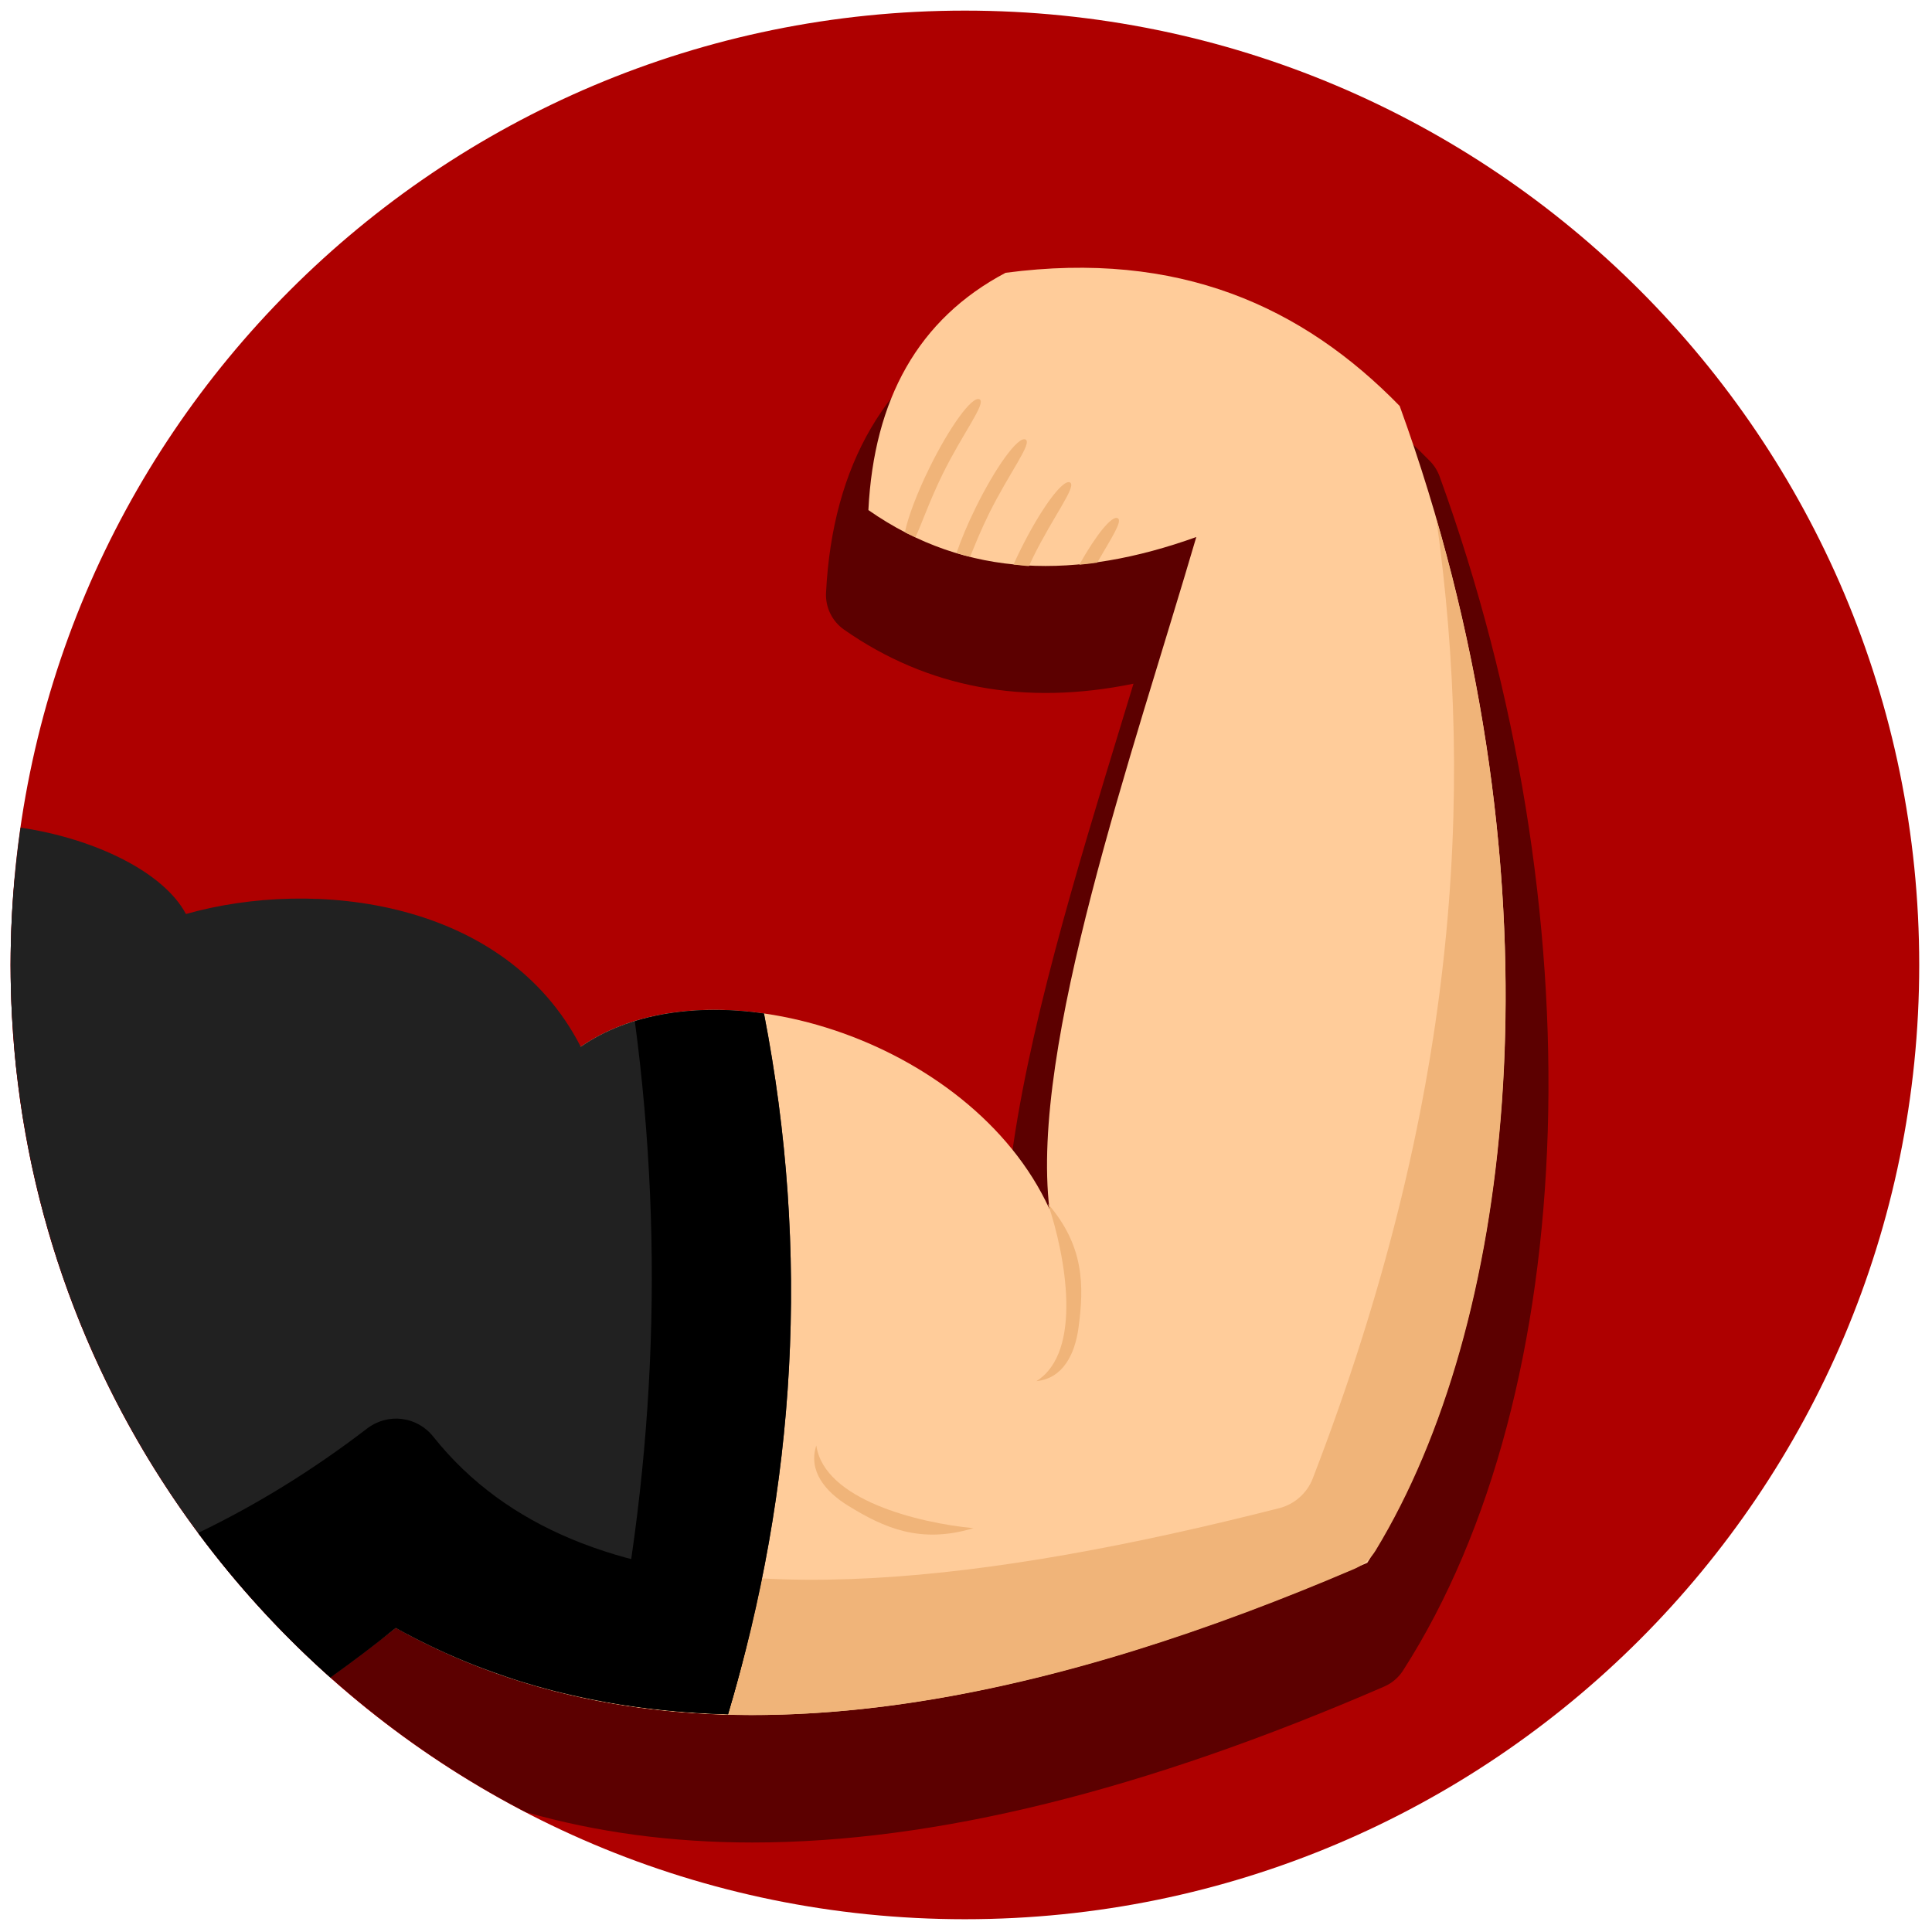
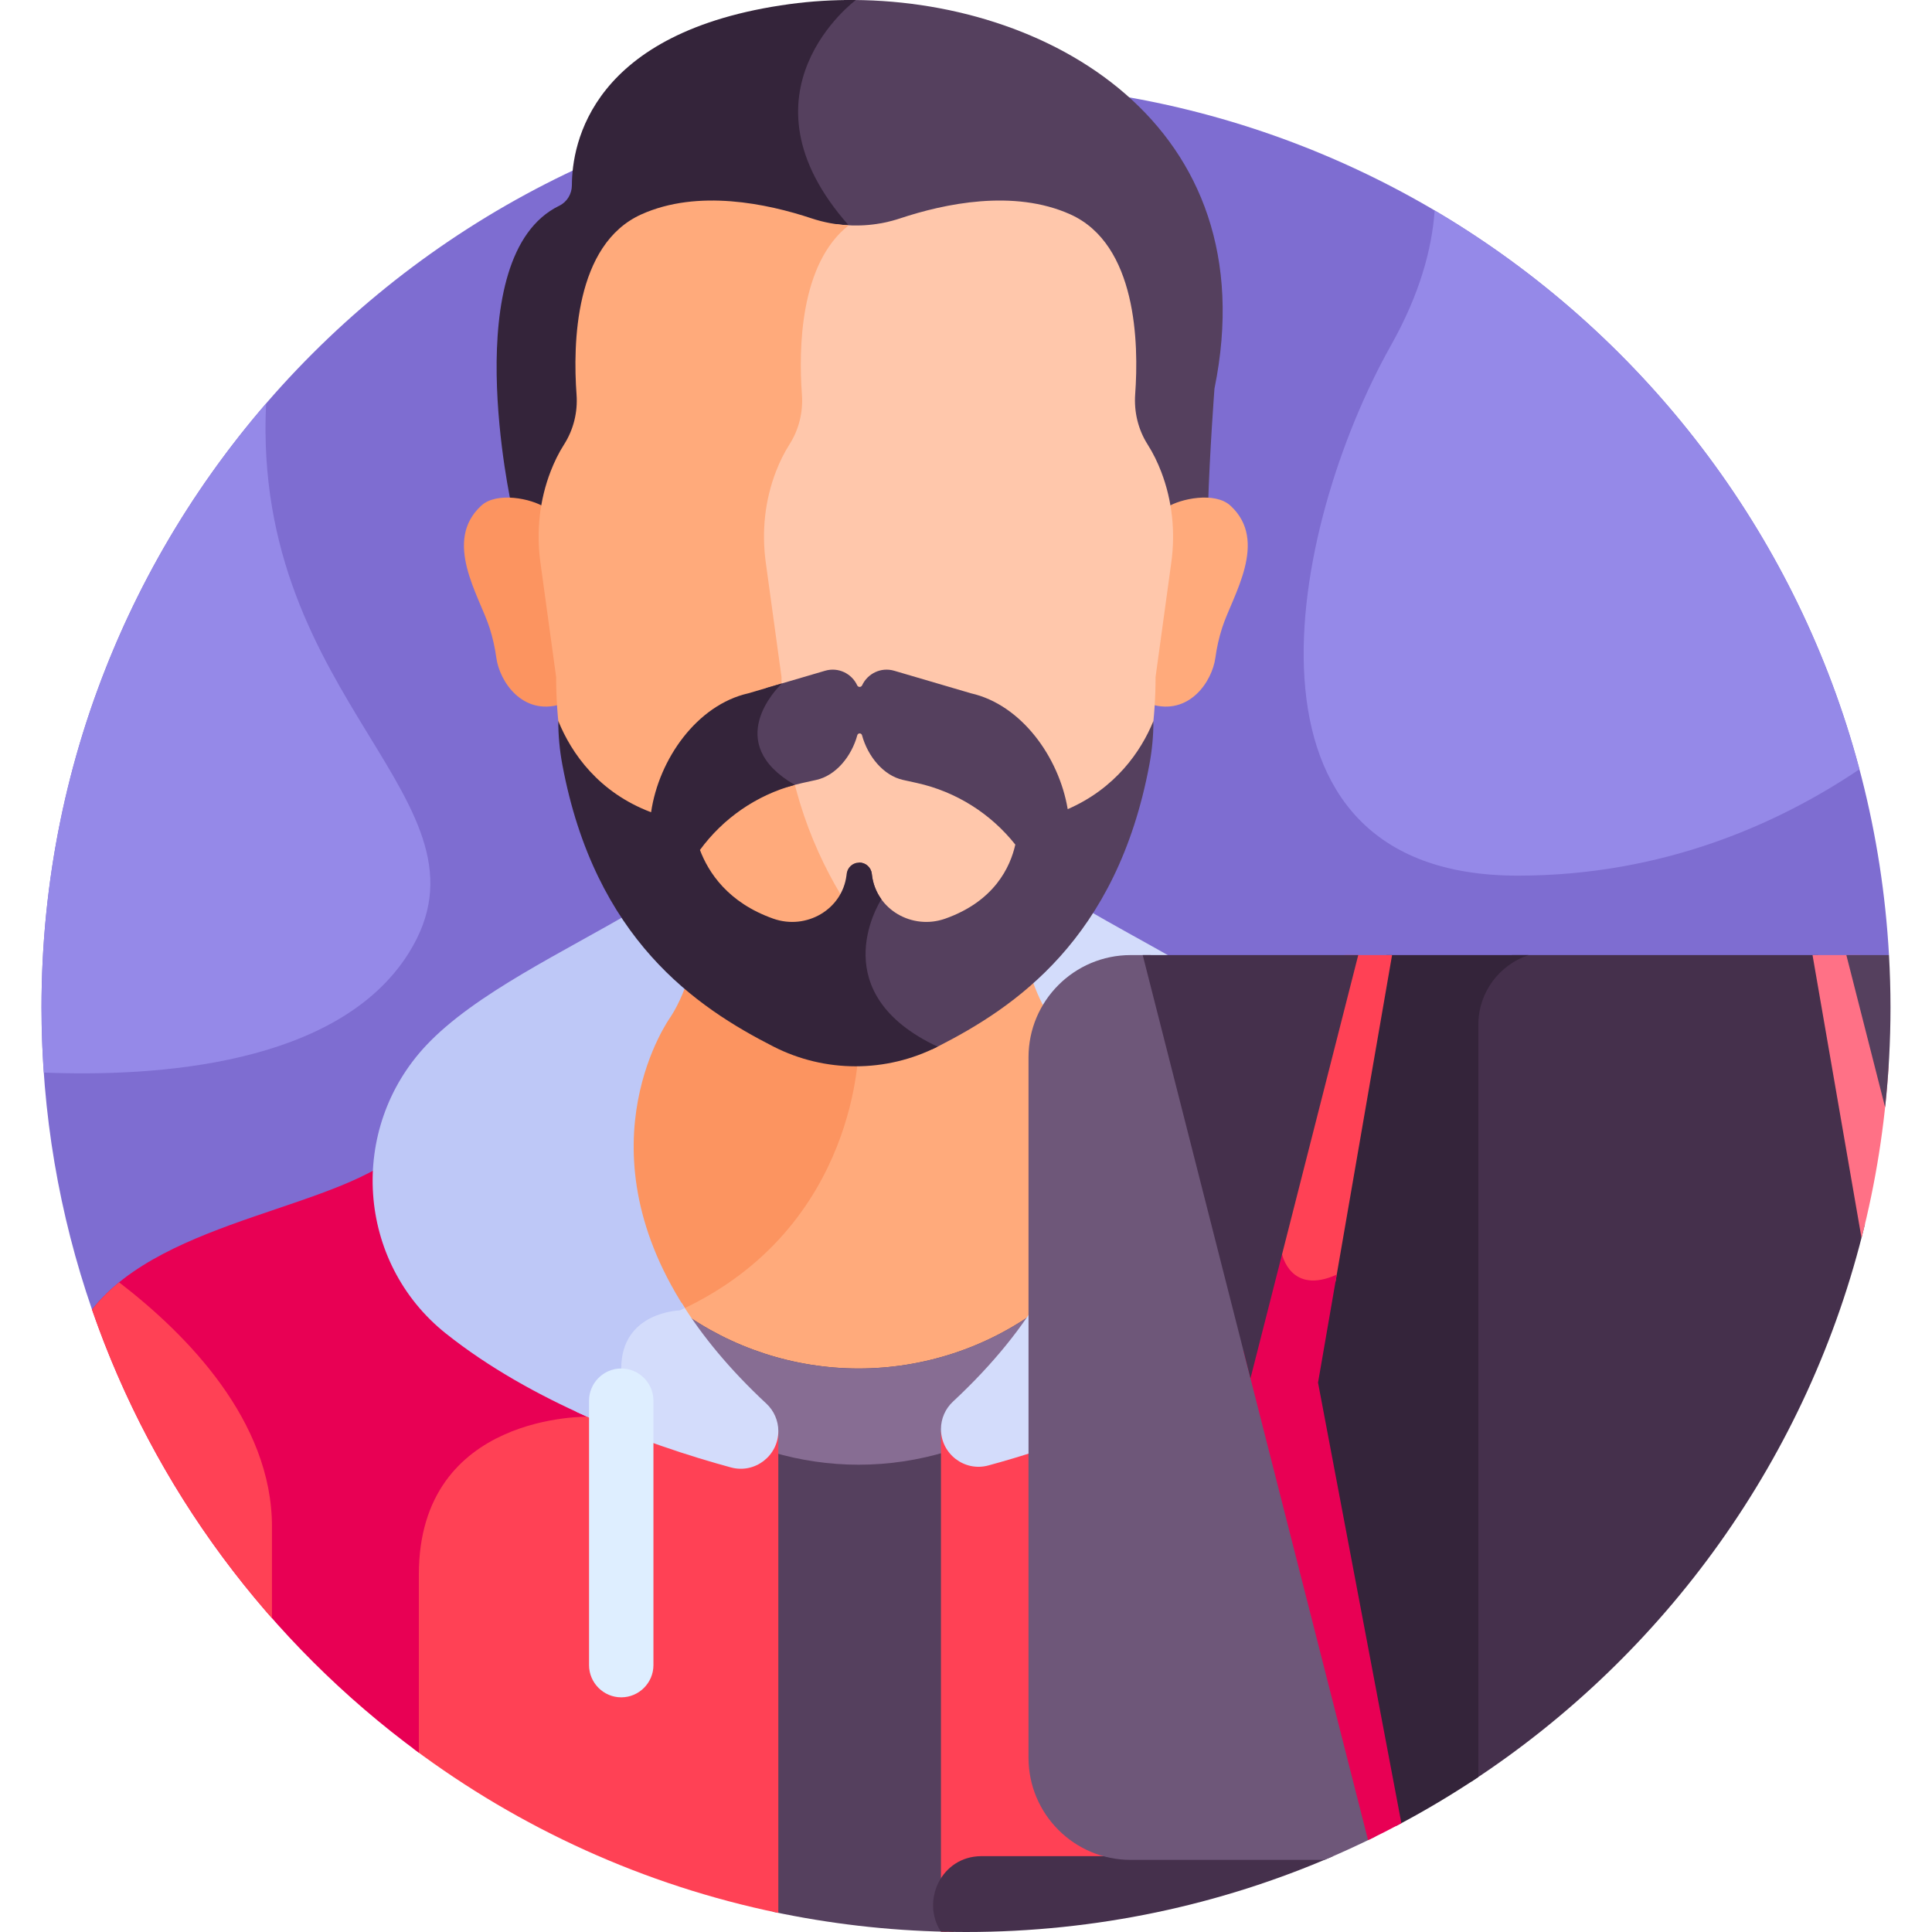
- <svg xmlns="http://www.w3.org/2000/svg" version="1.1" width="256" height="256" viewBox="0 0 256 256" xml:space="preserve">
-   <defs>
- </defs>
-   <g style="stroke: none; stroke-width: 0; stroke-dasharray: none; stroke-linecap: butt; stroke-linejoin: miter; stroke-miterlimit: 10; fill: none; fill-rule: nonzero; opacity: 1;" transform="translate(1.406593 1.406593) scale(2.81 2.81)">
-     <circle cx="45" cy="45" r="45" style="stroke: none; stroke-width: 1; stroke-dasharray: none; stroke-linecap: butt; stroke-linejoin: miter; stroke-miterlimit: 10; fill: rgb(174,0,0); fill-rule: nonzero; opacity: 1;" transform="  matrix(1 0 0 1 0 0) " />
-     <path d="M 66.933 21.247 c -5.547 -5.688 -12.177 -7.933 -20.277 -6.867 c -0.235 0.031 -0.463 0.104 -0.673 0.215 c -4.693 2.481 -7.227 6.807 -7.532 12.857 c -0.035 0.688 0.287 1.345 0.852 1.74 c 3.935 2.75 8.514 3.601 13.646 2.547 c -0.178 0.585 -0.358 1.178 -0.541 1.775 c -2.154 7.057 -4.521 14.809 -5.283 21.137 c -2.948 -2.766 -6.968 -4.717 -11.319 -5.34 c -0.52 -0.074 -1.036 -0.122 -1.553 -0.153 c -0.143 -0.008 -0.285 -0.012 -0.426 -0.016 l -0.123 -0.003 c -0.367 -0.011 -0.731 -0.012 -1.085 0.001 c -0.186 0.005 -0.372 0.012 -0.553 0.024 c -0.474 0.032 -0.939 0.082 -1.355 0.148 c -0.042 0.004 -0.163 0.021 -0.205 0.027 c -0.471 0.081 -0.958 0.196 -1.495 0.352 c -0.115 0.034 -0.227 0.071 -0.339 0.109 l -0.1 0.034 c -0.314 0.104 -0.62 0.22 -0.969 0.37 c -4.09 -5.699 -11.914 -7.272 -18.513 -5.866 c -1.68 -1.833 -5.887 -2.979 -8.886 -3.545 C 0.074 42.179 0 43.581 0 45 c 0 17.383 9.863 32.454 24.293 39.949 c 3.328 0.952 6.882 1.433 10.685 1.433 c 8.603 0 18.466 -2.443 29.792 -7.353 c 0.365 -0.158 0.674 -0.421 0.889 -0.755 c 8.466 -13.193 9.158 -35.824 1.723 -56.313 C 67.284 21.694 67.131 21.45 66.933 21.247 z" style="stroke: none; stroke-width: 1; stroke-dasharray: none; stroke-linecap: butt; stroke-linejoin: miter; stroke-miterlimit: 10; fill: rgb(92,0,0); fill-rule: nonzero; opacity: 1;" transform=" matrix(1 0 0 1 0 0) " stroke-linecap="round" />
-     <path d="M 46.917 12.363 c -4.117 2.176 -6.206 5.959 -6.469 11.189 c 4.648 3.249 9.874 3.277 15.463 1.271 c -3.024 10.308 -7.84 24.002 -6.926 31.682 c -3.704 -8.075 -16.025 -11.863 -22.101 -7.647 c -6.445 -5.729 -9.541 -5.979 -15.616 -4.257 l -9.313 0.362 c 0.129 12.882 6.06 24.374 15.314 31.979 c 0.297 -0.225 0.594 -0.441 0.891 -0.682 c 13.918 7.818 31.399 3.182 45.814 -3.066 c 7.421 -11.564 9.271 -33.21 1.527 -54.551 C 60.927 13.952 55.09 11.285 46.917 12.363 z" style="stroke: none; stroke-width: 1; stroke-dasharray: none; stroke-linecap: butt; stroke-linejoin: miter; stroke-miterlimit: 10; fill: rgb(255,204,154); fill-rule: nonzero; opacity: 1;" transform=" matrix(1 0 0 1 0 0) " stroke-linecap="round" />
-     <path d="M 67.229 23.969 c 1.832 13.099 0.973 27.613 -5.828 45.25 c -0.264 0.685 -0.861 1.215 -1.573 1.396 c -13.845 3.523 -25.967 4.887 -34.017 1.154 l -4.499 6.009 c 13.13 5.509 28.808 1.361 42.029 -4.287 c 0.427 -0.182 0.786 -0.483 1.027 -0.88 C 70.875 61.896 72.791 43.157 67.229 23.969 z" style="stroke: none; stroke-width: 1; stroke-dasharray: none; stroke-linecap: butt; stroke-linejoin: miter; stroke-miterlimit: 10; fill: rgb(240,180,121); fill-rule: nonzero; opacity: 1;" transform=" matrix(1 0 0 1 0 0) " stroke-linecap="round" />
-     <path d="M 52.203 23.934 c 0.25 0.123 -0.286 0.918 -0.966 2.098 c -0.283 0.039 -0.564 0.072 -0.844 0.098 C 51.177 24.733 51.925 23.798 52.203 23.934 z" style="stroke: none; stroke-width: 1; stroke-dasharray: none; stroke-linecap: butt; stroke-linejoin: miter; stroke-miterlimit: 10; fill: rgb(240,180,121); fill-rule: nonzero; opacity: 1;" transform=" matrix(1 0 0 1 0 0) " stroke-linecap="round" />
-     <path d="M 49.952 22.248 c 0.341 0.168 -0.777 1.578 -1.735 3.524 c -0.07 0.143 -0.132 0.281 -0.197 0.421 c -0.244 -0.013 -0.484 -0.05 -0.727 -0.075 c 0.096 -0.213 0.197 -0.429 0.306 -0.65 C 48.557 23.522 49.61 22.081 49.952 22.248 z" style="stroke: none; stroke-width: 1; stroke-dasharray: none; stroke-linecap: butt; stroke-linejoin: miter; stroke-miterlimit: 10; fill: rgb(240,180,121); fill-rule: nonzero; opacity: 1;" transform=" matrix(1 0 0 1 0 0) " stroke-linecap="round" />
-     <path d="M 47.857 20.224 c 0.341 0.168 -0.777 1.578 -1.735 3.524 c -0.357 0.726 -0.642 1.424 -0.876 2.005 c -0.215 -0.054 -0.43 -0.11 -0.643 -0.174 c 0.212 -0.62 0.518 -1.356 0.901 -2.135 C 46.462 21.498 47.515 20.056 47.857 20.224 z" style="stroke: none; stroke-width: 1; stroke-dasharray: none; stroke-linecap: butt; stroke-linejoin: miter; stroke-miterlimit: 10; fill: rgb(240,180,121); fill-rule: nonzero; opacity: 1;" transform=" matrix(1 0 0 1 0 0) " stroke-linecap="round" />
-     <path d="M 45.687 18.327 c 0.341 0.168 -0.777 1.578 -1.735 3.524 c -0.594 1.208 -0.987 2.336 -1.282 2.98 c -0.167 -0.079 -0.336 -0.145 -0.501 -0.232 c 0.148 -0.714 0.567 -1.838 1.165 -3.052 C 44.293 19.6 45.346 18.159 45.687 18.327 z" style="stroke: none; stroke-width: 1; stroke-dasharray: none; stroke-linecap: butt; stroke-linejoin: miter; stroke-miterlimit: 10; fill: rgb(240,180,121); fill-rule: nonzero; opacity: 1;" transform=" matrix(1 0 0 1 0 0) " stroke-linecap="round" />
-     <path d="M 26.884 48.858 c -3.563 -6.941 -12.541 -7.979 -18.616 -6.258 c -1.043 -1.964 -4.262 -3.548 -7.798 -4.075 C 0.166 40.641 0 42.801 0 45 c 0 0.808 0.023 1.61 0.066 2.408 l 0 0 c 0.001 0.017 0.003 0.034 0.004 0.052 c 0.013 0.239 0.038 0.474 0.054 0.712 c 0.038 0.54 0.076 1.079 0.132 1.614 c 0.031 0.296 0.075 0.588 0.112 0.882 c 0.062 0.489 0.123 0.979 0.2 1.463 c 0.031 0.193 0.067 0.385 0.103 0.576 c 0.019 0.11 0.039 0.221 0.059 0.331 c 0.085 0.47 0.171 0.94 0.27 1.405 c 0.007 0.034 0.016 0.068 0.024 0.102 c 0.057 0.264 0.12 0.526 0.182 0.788 c 0.109 0.464 0.221 0.927 0.345 1.386 c 0.058 0.216 0.122 0.43 0.183 0.645 c 0.02 0.07 0.039 0.14 0.06 0.21 c 0.135 0.464 0.275 0.926 0.424 1.384 c 0.063 0.195 0.13 0.388 0.197 0.581 c 0.025 0.074 0.05 0.149 0.075 0.223 c 0.163 0.469 0.333 0.936 0.511 1.398 c 0.048 0.125 0.098 0.25 0.148 0.375 c 0.047 0.12 0.094 0.241 0.142 0.361 c 0.196 0.482 0.4 0.959 0.612 1.432 C 4 63.544 4.096 63.76 4.196 63.975 c 0.234 0.502 0.479 0.997 0.73 1.488 C 5.018 65.642 5.107 65.823 5.201 66 c 0.284 0.537 0.581 1.067 0.887 1.591 c 0.072 0.124 0.141 0.25 0.214 0.373 c 0.358 0.602 0.731 1.195 1.116 1.779 c 0.028 0.042 0.053 0.085 0.081 0.127 c 1.044 1.57 2.188 3.069 3.416 4.492 c 0.064 0.075 0.129 0.15 0.194 0.224 c 1.239 1.418 2.563 2.761 3.969 4.014 c 1.004 -0.718 2.025 -1.481 3.083 -2.339 c 4.879 2.741 10.2 3.926 15.669 4.073 c 3.206 -10.738 3.892 -21.74 1.696 -33.042 C 32.29 46.828 29.152 47.284 26.884 48.858 z" style="stroke: none; stroke-width: 1; stroke-dasharray: none; stroke-linecap: butt; stroke-linejoin: miter; stroke-miterlimit: 10; fill: rgb(33,33,33); fill-rule: nonzero; opacity: 1;" transform=" matrix(1 0 0 1 0 0) " stroke-linecap="round" />
-     <path d="M 19.931 67.246 c -0.771 -0.969 -2.144 -1.134 -3.127 -0.38 c -2.527 1.937 -5.18 3.581 -7.963 4.92 c 1.841 2.481 3.934 4.762 6.236 6.814 c 1.004 -0.718 2.025 -1.481 3.083 -2.339 c 0.532 0.299 1.072 0.571 1.614 0.834 c 0.583 0.284 1.174 0.541 1.768 0.784 c 0.509 0.207 1.023 0.395 1.54 0.574 c 0.313 0.109 0.626 0.221 0.942 0.32 c 0.522 0.162 1.047 0.312 1.576 0.448 c 0.135 0.035 0.272 0.067 0.408 0.1 c 2.55 0.62 5.168 0.941 7.822 1.013 c 0.633 -2.122 1.139 -4.257 1.573 -6.4 C 28.756 73.569 23.394 71.596 19.931 67.246 z" style="stroke: none; stroke-width: 1; stroke-dasharray: none; stroke-linecap: butt; stroke-linejoin: miter; stroke-miterlimit: 10; fill: rgb(0,0,0); fill-rule: nonzero; opacity: 1;" transform=" matrix(1 0 0 1 0 0) " stroke-linecap="round" />
-     <path d="M 29.435 47.655 c 1.838 -0.563 3.939 -0.672 6.089 -0.364 c 2.197 11.303 1.51 22.304 -1.696 33.042 c -1.954 -0.052 -3.888 -0.244 -5.79 -0.585 C 30.336 69.242 30.883 58.553 29.435 47.655 z" style="stroke: none; stroke-width: 1; stroke-dasharray: none; stroke-linecap: butt; stroke-linejoin: miter; stroke-miterlimit: 10; fill: rgb(0,0,0); fill-rule: nonzero; opacity: 1;" transform=" matrix(1 0 0 1 0 0) " stroke-linecap="round" />
-     <path d="M 48.92 56.271 c 1.707 1.984 1.703 3.852 1.437 5.832 c -0.168 1.251 -0.729 2.396 -1.985 2.524 l 0 0 C 50.578 63.239 49.739 58.705 48.92 56.271 z" style="stroke: none; stroke-width: 1; stroke-dasharray: none; stroke-linecap: butt; stroke-linejoin: miter; stroke-miterlimit: 10; fill: rgb(240,180,121); fill-rule: nonzero; opacity: 1;" transform=" matrix(1 0 0 1 0 0) " stroke-linecap="round" />
-     <path d="M 45.403 71.561 c -2.507 0.752 -4.211 -0.012 -5.912 -1.061 c -1.075 -0.663 -1.892 -1.641 -1.498 -2.841 l 0 0 C 38.363 70.238 42.846 71.317 45.403 71.561 z" style="stroke: none; stroke-width: 1; stroke-dasharray: none; stroke-linecap: butt; stroke-linejoin: miter; stroke-miterlimit: 10; fill: rgb(240,180,121); fill-rule: nonzero; opacity: 1;" transform=" matrix(1 0 0 1 0 0) " stroke-linecap="round" />
+ <svg xmlns="http://www.w3.org/2000/svg" id="Layer_1" enable-background="new 0 0 512 512" height="512" viewBox="0 0 512 512" width="512">
+   <g>
+     <path d="m500.602 253.106c-7.204-128.846-113.954-231.11-244.602-231.11-135.311 0-245.002 109.691-245.002 245.002 0 28.042 4.724 54.978 13.398 80.071z" fill="#7e6dd1" />
+     <path d="m279.168 268.134c-1.768-2.721-3.295-6.087-4.552-10.011h-3.076c-2.587 2.432-5.174 4.639-7.705 6.604-10.352 8.039-23.125 12.405-36.281 12.405-.538 0-1.074-.019-1.611-.033l.107.292c-.082 3.73-2.026 47.85-46.242 68.397-.138.01-.318.025-.529.047 1.092 1.768 2.225 3.497 3.397 5.177 13.21 8.868 28.832 13.653 44.878 13.653 16.167 0 31.902-4.859 45.175-13.856 1.329-1.892 2.61-3.845 3.837-5.849v-63.772c0-4.484 1.097-8.71 3.026-12.435-.235-.356-.387-.568-.424-.619z" fill="#ffaa7b" />
+     <path d="m183.569 258.124h-2.657c.07.068.136.141.206.209-1.272 4.05-2.83 7.509-4.635 10.293-.62.861-8.829 12.608-9.933 31.198-1.064 17.922 5.023 33.972 13.636 47.442 47.673-21.982 47.367-70.133 47.367-70.133-13.156 0-25.93-4.366-36.281-12.405-2.529-1.965-5.115-4.172-7.703-6.604z" fill="#fc9460" />
+     <path d="m180.18 347.269c6.513 10.186 14.473 18.896 21.896 25.804 1.71 1.591 2.69 3.845 2.69 6.183v127.361c14.911 3.173 30.321 4.993 46.1 5.317v-132.38c.085-.412-.473-4.059 2.689-7.003 7.359-6.85 15.245-15.47 21.727-25.544-13.785 10.149-30.511 15.658-47.728 15.658-17.068 0-33.657-5.412-47.374-15.396z" fill="#55405e" />
+     <path d="m202.076 373.073c1.71 1.591 2.69 3.845 2.69 6.183v5.609c7.348 2.165 15.017 3.299 22.789 3.299 7.957 0 15.805-1.191 23.311-3.459v-5.152c.085-.412-.473-4.059 2.689-7.004 7.359-6.849 15.245-15.47 21.727-25.544-13.785 10.149-30.511 15.658-47.728 15.658-17.069 0-33.658-5.412-47.375-15.396 6.514 10.189 14.474 18.898 21.897 25.806z" fill="#876d93" />
+     <g>
+       <path d="m263.957 492.906c.076-.001.152-.001.228-.001h32.232c-11.445-3.164-19.851-13.646-19.851-26.098v-91.367c-8.117 1.899-17.145 3.229-27.201 3.817v132.652c1.137.03 2.281.032 3.421.047-4.338-8.144 1.117-18.967 11.171-19.05z" fill="#ff4155" />
+     </g>
+     <path d="m160.002 373.14c-1.651 1.294-3.449.866-3.507.852l-.354-.051c-.862-.022-21.477-.41-35.127 12.885-7.641 7.441-11.515 17.678-11.515 30.425v46.129c28.185 21.062 61.054 36.201 96.767 43.565v-127.689c-17.74-1.036-32.296-4.373-44.248-9.099-.507 1.31-1.176 2.325-2.016 2.983z" fill="#ff4155" />
+     <path d="m107.511 304.066c-16.291 16.291-63.945 18.546-83.122 42.982 16.394 47.439 46.951 88.267 86.611 117.438 0-13.961 0-30.5 0-47.236 0-43 45.103-41.81 45.103-41.81s4.972 1.338 7.324-4.743c-52.576-19.97-55.916-66.631-55.916-66.631z" fill="#e80054" />
+     <g fill="#d3dcfb">
+       <path d="m278.828 270.353c4.18-9.562 13.718-16.247 24.821-16.247h7.594c-8.075-4.6-16.328-9.004-23.707-13.373 0 0-.286.163-.887.49-4.355 6.169-9.079 11.558-13.834 16.164 1.087 3.645 2.722 7.912 5.096 11.566 0-.001.352.485.917 1.4z" />
+       <path d="m261.92 388.362c4.146-1.125 9.133-2.588 14.647-4.416v-41.793c-5.408 9.328-13.151 19.171-24.033 29.299-2.019 1.88-3.169 4.522-3.169 7.281 0 6.558 6.226 11.346 12.555 9.629z" />
+       <path d="m180.684 345.368c-.292.14-.579.283-.875.42-2.405.169-16.674 1.814-16.674 16.877 0 5.249-1.083 8.871-3.133 10.475-1.651 1.294-3.449.866-3.507.852l-.354-.051c-.204-.005-1.528-.029-3.597.112 15.79 7.294 30.99 12.072 41.167 14.833 6.329 1.717 12.555-3.071 12.555-9.628 0-2.759-1.149-5.401-3.169-7.281-9.84-9.161-17.11-18.086-22.413-26.609z" />
+     </g>
+     <path d="m177.721 269.475c2.378-3.66 4.014-7.935 5.101-11.583-4.835-4.622-9.653-10.048-14.095-16.285-.42-.23-.631-.35-.631-.35-18.389 10.887-42.205 21.991-55.172 35.802-20.754 22.104-18.468 57.45 5.247 76.34 11.489 9.151 24.743 16.406 37.426 22.038.329-.002.505.003.505.003s8.532 2.31 8.532-12.775 15.545-15.395 15.545-15.395c.441-.203.87-.414 1.303-.621-28.113-43.755-3.761-77.174-3.761-77.174z" fill="#bec8f7" />
+     <path d="m31.566 339.834c-2.678 2.178-5.086 4.58-7.17 7.234 10.515 30.418 26.851 58.115 47.679 81.767 0-9.155 0-17.435 0-24.262.001-27.999-22.477-50.883-40.509-64.739z" fill="#ff4155" />
+     <path d="m164.635 449.811c-4.692 0-8.532-3.839-8.532-8.532v-70.083c0-4.693 3.839-8.532 8.532-8.532 4.693 0 8.532 3.839 8.532 8.532v70.083c-.001 4.693-3.84 8.532-8.532 8.532z" fill="#deeeff" />
+     <path d="m353.288 491.905h-93.102c-.076 0-.152 0-.228.001-10.451.086-15.939 11.778-10.616 20.001 2.213.059 4.432.093 6.659.093 34.571 0 67.462-7.175 97.287-20.095z" fill="#45304c" />
+     <path d="m304.972 253.106h-5.324c-14.957 0-27.081 12.125-27.081 27.081v185.62c0 14.957 12.125 27.082 27.081 27.082h51.367c4.554-1.918 9.032-3.981 13.441-6.162z" fill="#6e5779" />
+     <path d="m481.862 253.106h-81.184c-6.436 3.164-10.901 9.774-10.901 17.395v201.739c51.541-33.663 89.634-86.19 104.437-147.804z" fill="#45304c" />
+     <path d="m391.777 271.502c0-8.541 5.601-15.825 13.306-18.395h-37.692l-19.622 113.313 22.225 117.481c7.501-3.95 14.767-8.284 21.783-12.964z" fill="#34243a" />
+     <path d="m338.764 334.381s2.236 10.937 14.486 5.403c.21-.095.44-.146.683-.17l14.981-86.508h-12.614l-20.863 81.936z" fill="#ff4155" />
+     <path d="m354.25 337.784c-12.25 5.534-14.486-5.403-14.486-5.403l-3.843.765-6.355 24.96 32.99 129.567c2.978-1.44 5.917-2.948 8.826-4.504l-22.089-116.76z" fill="#e80054" />
+     <path d="m492.953 253.106h-12.613l12.984 74.979c3.758-14.643 6.179-29.82 7.164-45.387z" fill="#ff7186" />
+     <path d="m499.577 293.451c.933-8.691 1.425-17.514 1.425-26.453 0-4.663-.143-9.293-.4-13.892h-11.298z" fill="#55405e" />
+     <path d="m359.949 253.106h-57.118l28.559 112.164z" fill="#45304c" />
+     <path d="m108.308 252.579c25.343-40.417-41.633-66.076-37.787-145.654-37.088 42.936-59.522 98.884-59.522 160.073 0 5.798.214 11.546.612 17.242 29.381 1.182 77.971-1.797 96.697-31.661z" fill="#9589e8" />
+     <path d="m380.198 55.779c-.719 10.217-3.955 22.188-11.571 35.733-27.127 48.246-45.199 140.543 33.584 140.543 38.904 0 69.515-14.004 90.551-28.182-16.721-62.884-57.815-115.828-112.564-148.094z" fill="#9589e8" />
+     <g>
+       <path d="m223.8.013c-.397.296-32.934 24.688-1.885 59.7.547.617 1.063 1.253 1.562 1.9 5.062.455 10.196-.123 15.071-1.744 11.725-3.899 30.11-7.804 45.098-1.06 17.641 7.938 16.164 32.221 15.19 45.659-.339 4.672.772 9.358 3.297 13.32 1.491 2.339 2.674 4.819 3.613 7.268 1.167 3.044 1.997 8.19 2.51 11.384 2.708-1.312 8.578-2.741 11.889-2.273.405-14.048 1.702-31.192 1.702-31.192 14.301-70.044-44.475-103.74-98.047-102.962z" fill="#55405e" />
+       <path d="m209.266 1.087c-52.68 7.178-57.687 37.046-57.71 48.004-.005 2.298-1.278 4.428-3.344 5.433-27.403 13.33-12.628 79.577-12.628 79.577 2.752.184 7.632 1.298 9.78 2.339.526-3.274 1.385-8.497 2.598-11.612.924-2.374 2.079-4.772 3.524-7.038 2.506-3.931 3.647-8.569 3.307-13.206-.985-13.403-2.51-37.813 15.182-45.774 14.988-6.744 33.374-2.839 45.098 1.06 3.736 1.242 7.625 1.871 11.516 1.895-.533-.699-1.084-1.387-1.672-2.05-31.239-35.227 1.894-59.707 1.894-59.707-5.93-.058-11.813.298-17.545 1.079z" fill="#34243a" />
+       <path d="m326.066 133.991c-4.103-3.76-13.276-1.854-16.81.448.774 4.821.818 9.753.149 14.623l-4.17 30.372c0 2.448-.077 4.85-.219 7.211 10.169 3.067 16.22-6.062 17.071-12.327.366-2.697.965-5.355 1.796-7.949 2.705-8.447 12.463-22.957 2.183-32.378z" fill="#ffaa7b" />
+       <path d="m127.553 133.991c4.103-3.76 13.276-1.854 16.81.448-.774 4.821-.818 9.753-.149 14.623l4.17 30.372c0 2.448.077 4.85.219 7.211-10.169 3.067-16.22-6.062-17.071-12.327-.366-2.697-.965-5.355-1.796-7.949-2.705-8.447-12.463-22.957-2.183-32.378z" fill="#fc9460" />
+       <path d="m307.746 125.056c-.939-2.449-2.122-4.929-3.613-7.268-2.525-3.962-3.636-8.648-3.297-13.32.973-13.439.451-39.721-17.19-47.659-14.987-6.744-33.372-2.839-45.096 1.059-5.438 1.808-11.2 2.318-16.824 1.543-10.873 11.213-11.092 32.169-10.244 43.711.349 4.745-.819 9.492-3.384 13.516-1.478 2.319-2.66 4.773-3.606 7.203-3.068 7.881-3.962 16.428-2.813 24.797l4.269 31.091c0 44.698 23.86 75.079 44.156 90.84 1.439 1.117 2.928 2.157 4.454 3.132 2.983-1.581 5.842-3.417 8.533-5.507 19.831-15.4 43.145-45.085 43.145-88.759l4.17-30.372c1.111-8.097.268-16.367-2.66-24.007z" fill="#ffc7ab" />
+       <g>
+         <path d="m250.254 268.193c-19.831-15.4-43.145-45.085-43.145-88.759l-4.171-30.379c-1.123-8.177-.249-16.529 2.749-24.229.924-2.374 2.079-4.772 3.524-7.038 2.506-3.931 3.647-8.569 3.307-13.206-.887-12.068-.583-34.673 12.398-44.87-3.331-.169-6.645-.78-9.846-1.845-11.725-3.899-30.109-7.803-45.096-1.059-17.692 7.96-18.166 34.371-17.182 47.774.341 4.637-.801 9.274-3.307 13.206-1.444 2.266-2.6 4.664-3.524 7.038-2.997 7.701-3.871 16.052-2.748 24.229l4.171 30.379c0 43.674 23.314 73.359 43.145 88.759 10.351 8.038 23.125 12.404 36.281 12.404 10.552 0 20.855-2.815 29.863-8.074-2.223-1.298-4.37-2.739-6.419-4.33z" fill="#ffaa7b" />
+       </g>
+       <path d="m282.954 214.433c-2.319-13.828-12.296-27.674-25.616-30.695l-20.359-5.981c-3.539-1.04-7.083.776-8.508 3.859-.26.563-1.047.563-1.307 0-1.425-3.083-4.969-4.898-8.508-3.859l-15.599 4.583c-3.532 3.986-12.203 16.293 5.013 25.934.184.103.356.21.537.315 1.326-.423 2.676-.788 4.05-1.091l3.637-.803c5.3-1.17 9.399-6.344 10.902-11.857.172-.633 1.072-.633 1.245 0 1.503 5.513 5.601 10.687 10.902 11.857l3.637.803c10.452 2.307 19.61 8.156 26.088 16.33-1.34 5.962-5.546 15.022-18.578 19.627-8.744 3.089-18.286-2.41-19.406-11.512-.014-.118-.028-.236-.041-.356-.184-1.698-1.605-3.002-3.335-3.002-.019 0-.036.005-.054.005 2.608 5.527 3.001 9.601 3.001 9.601s-16.31 24.572 14.817 39.186c.506.238.979.486 1.428.742.525-.244 1.054-.478 1.572-.742 20.374-10.373 47.462-28.396 56.126-74.757.712-3.812 1.074-7.689 1.074-11.567-3.298 8.137-10.154 17.93-22.718 23.38z" fill="#55405e" />
+       <path d="m233.58 238.305c-1.304-1.811-2.201-3.956-2.497-6.363-.014-.118-.028-.236-.041-.356-.184-1.698-1.605-3.002-3.335-3.002-1.73 0-3.151 1.305-3.335 3.002-.013.12-.027.238-.041.356-1.12 9.102-10.662 14.602-19.406 11.512-12.031-4.251-17.206-12.302-19.431-18.205 6.113-8.361 14.933-14.507 25.118-17.251-19.229-11.137-4.673-25.659-3.389-26.882l-8.925 2.622c-13.583 3.08-23.696 17.417-25.751 31.513-13.897-5.241-21.131-15.636-24.6-24.2v.004c0 3.873.361 7.744 1.072 11.551 8.649 46.353 35.605 64.373 55.982 74.758 13.643 6.953 29.825 6.958 43.471.011-29.91-14.041-16.024-37.274-14.892-39.07z" fill="#34243a" />
+     </g>
  </g>
</svg>
